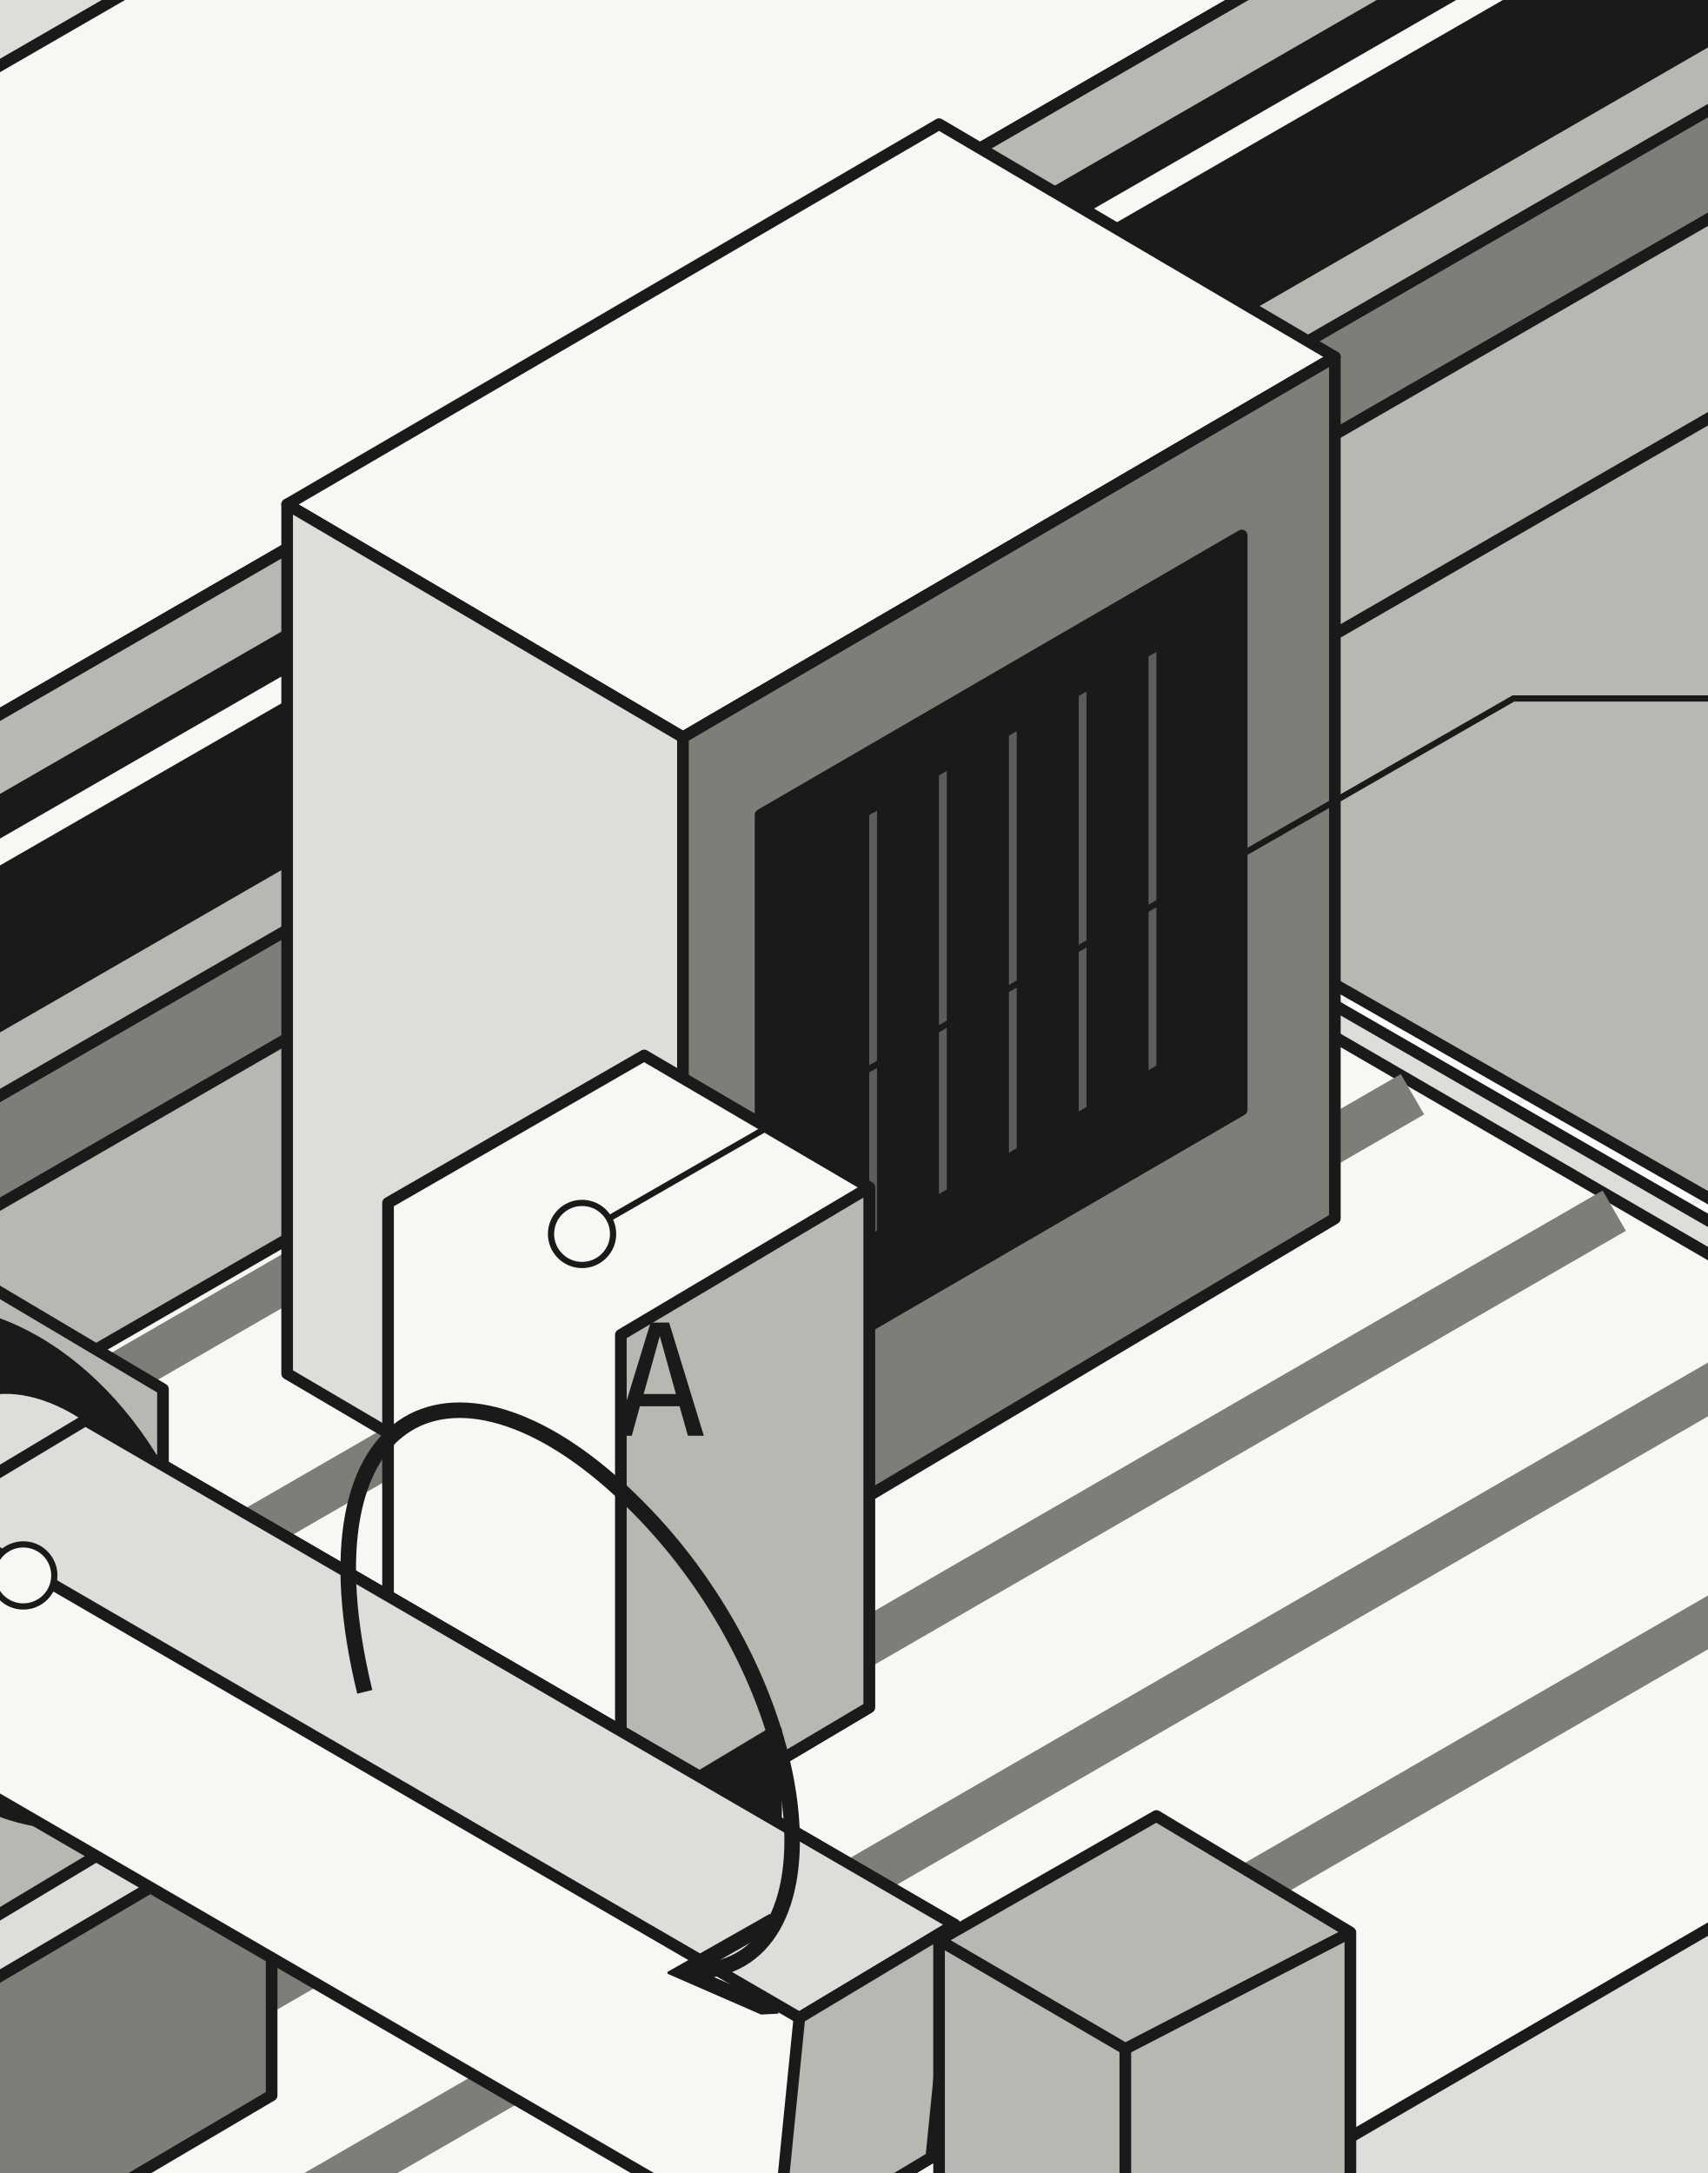
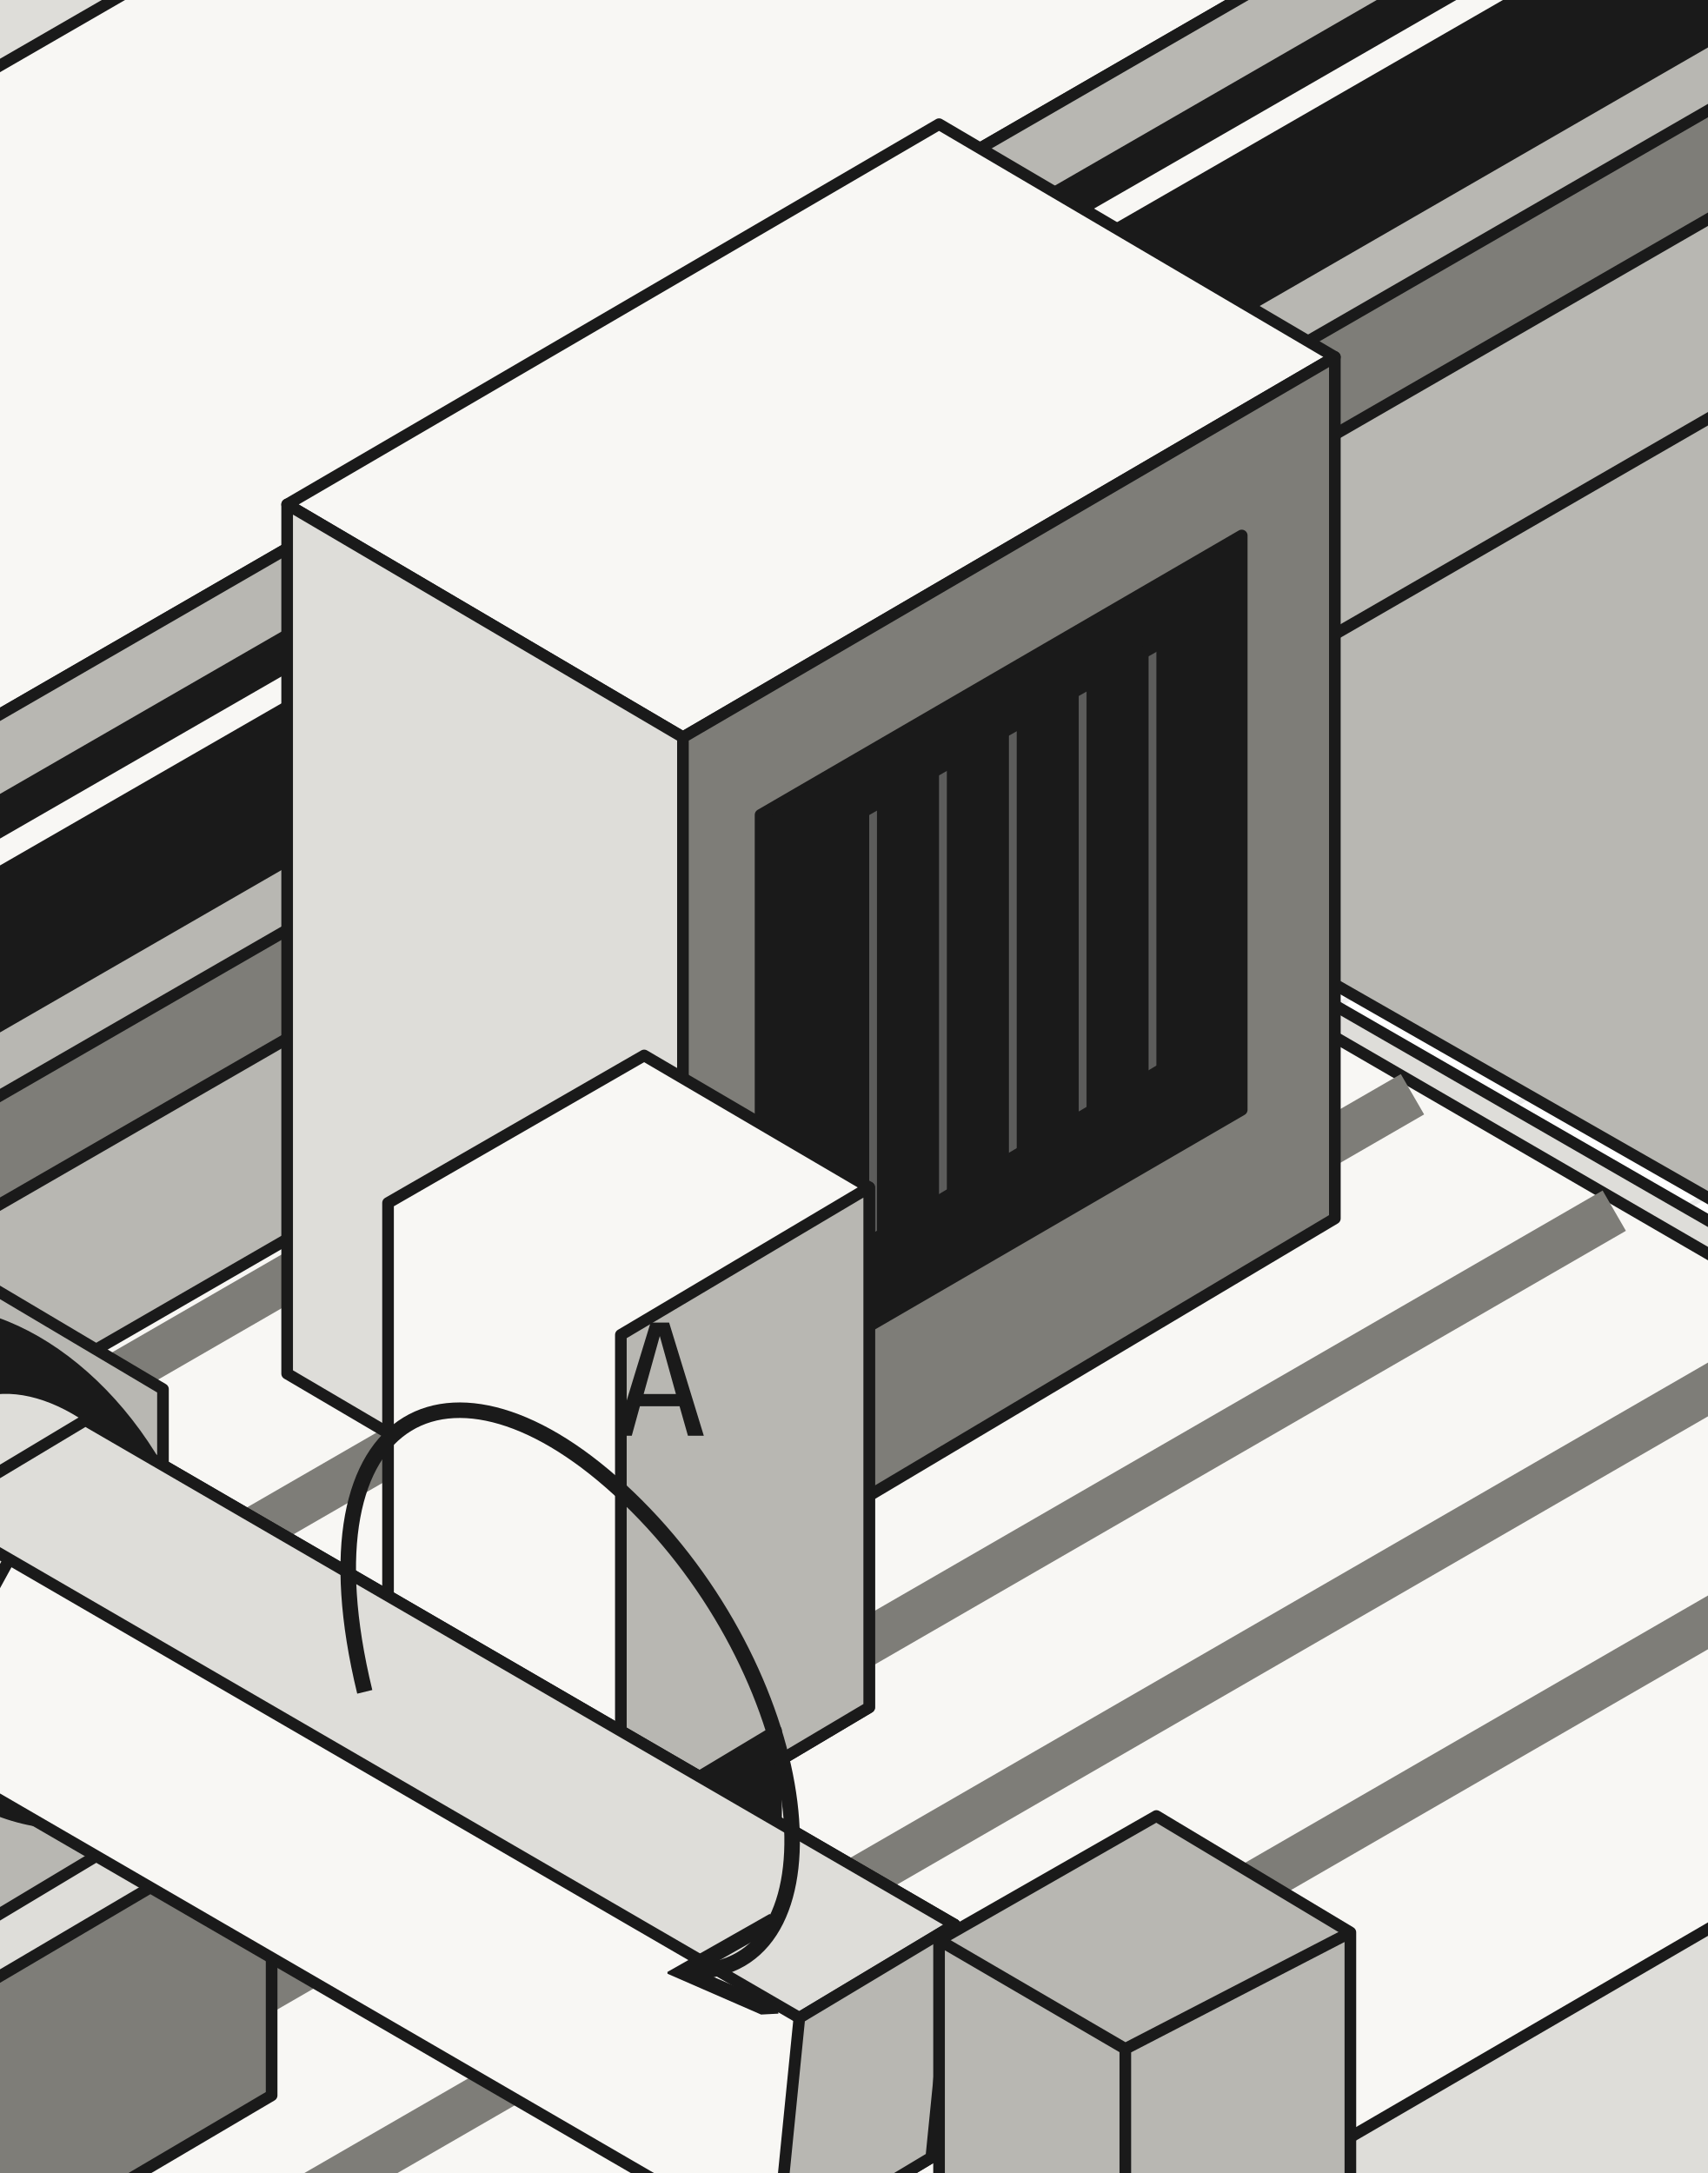
<svg xmlns="http://www.w3.org/2000/svg" viewBox="320 180 220 280" role="img" aria-labelledby="machine-title machine-desc">
  <defs>
    <pattern id="grid" width="45" height="26" patternUnits="userSpaceOnUse" patternTransform="translate(0 35)">
      <path d="M0 13L22.5 0 45 13 22.5 26Z" fill="none" stroke="#1A1A1A" stroke-opacity=".08" stroke-width=".7" />
    </pattern>
    <pattern id="ribs" width="9" height="9" patternUnits="userSpaceOnUse">
      <path d="M0 0v9" stroke="#F8F7F4" stroke-opacity=".3" stroke-width="2" />
    </pattern>
    <marker id="arrow" markerWidth="7" markerHeight="7" refX="5" refY="3" orient="auto-start-reverse">
      <path d="M0 0L6 3 0 6" fill="none" stroke="#1A1A1A" />
    </marker>
  </defs>
  <path d="M15 435L380 220 745 435 380 650Z" fill="url(#grid)" />
  <g stroke="#1A1A1A" stroke-linejoin="round" stroke-width="1.5">
    <path d="M157 486v56l37 21 30-18v-54M542 474v62l36 21 30-18v-57M347 573v44l35 20 29-17v-46" fill="#1A1A1A" />
    <path d="M120 417L399 256 656 404 377 568Z" fill="#deddd9" />
    <path d="M120 417v71l257 149v-69Z" fill="#b8b7b2" />
    <path d="M377 568l279-164v73L377 637Z" fill="#7e7d78" />
    <path d="M140 435l237 137 259-150v13L377 587 140 450Z" fill="#1A1A1A" />
    <path d="M163 401L403 262 615 385 376 524Z" fill="#F8F7F4" />
    <g stroke-width="6" stroke="#7e7d78">
      <path d="M185 414l239-138M211 429l239-138M237 444l239-138M263 459l239-138M289 474l239-138M315 489l239-138M341 504l239-138" />
    </g>
    <path d="M132 402V177l60-35 63 36v228l-59 35Z" fill="#b8b7b2" />
    <path d="M132 177l64 37v227l-64-39Z" fill="#deddd9" />
    <path d="M196 214l59-36v228l-59 35Z" fill="#7e7d78" />
    <path d="M487 221V80l62-36 62 36v225l-61 35-63-36Z" fill="#b8b7b2" />
    <path d="M549 115l62-35v225l-61 35Z" fill="#7e7d78" />
    <path d="M132 177L487-28l124 72-355 205Z" transform="translate(0 60)" fill="#F8F7F4" />
    <path d="M132 237v-60L487-28v60Z" transform="translate(0 60)" fill="#deddd9" />
    <path d="M256 249L611 44v89L256 338Z" transform="translate(0 60)" fill="#b8b7b2" />
    <path d="M270 312L596 124v29L270 341Z" fill="#1A1A1A" />
    <path d="M271 318L594 132" stroke="#F8F7F4" stroke-width="3" />
    <path d="M270 350L596 162v14L270 364Z" fill="#7e7d78" />
    <path d="M357 245l84-49 51 30-84 49Z" fill="#F8F7F4" />
    <path d="M357 245v112l51 30V275Z" fill="#deddd9" />
    <path d="M408 275l84-49v111l-84 50Z" fill="#7e7d78" />
    <path d="M418 285l62-36v74l-62 36Z" fill="#1A1A1A" />
    <path d="M427 287l44-25v55l-44 26Z" fill="url(#ribs)" />
    <path d="M370 335l33-19 29 17v67l-32 19-30-17Z" fill="#F8F7F4" />
    <path d="M400 352l32-19v67l-32 19Z" fill="#b8b7b2" />
    <path d="M380 403v20l20 11 20-11v-20l-20 12Z" fill="#1A1A1A" />
    <path d="M400 433v22" stroke-width="5" />
    <path d="M247 417l56-33 52 30v36l-56 33-52-30Z" fill="#7e7d78" />
    <path d="M247 417l52 30 56-33-52-30Z" fill="#deddd9" />
    <path d="M273 414v-53l36-21 32 19v55l-35 21Z" fill="#b8b7b2" />
    <ellipse cx="320" cy="382" rx="24" ry="35" transform="rotate(-28 320 382)" fill="#1A1A1A" />
    <ellipse cx="328" cy="384" rx="17" ry="27" transform="rotate(-28 328 384)" fill="#deddd9" />
    <path d="M331 363l112 65-3 30-20 12-112-65Z" fill="#F8F7F4" />
    <path d="M331 363l112 65-20 12-112-65Z" fill="#deddd9" />
    <path d="M423 440l20-12-3 30-20 12Z" fill="#b8b7b2" />
    <path d="M441 471v-41l28-16 25 15v44l-29 17Z" fill="#b8b7b2" />
    <path d="M441 430l24 14 29-15M465 444v46" fill="none" />
    <g fill="#1A1A1A" stroke="none">
      <circle cx="148" cy="273" r="3" />
      <circle cx="148" cy="382" r="3" />
      <circle cx="181" cy="292" r="3" />
      <circle cx="181" cy="405" r="3" />
    </g>
  </g>
  <g class="linear-axis" fill="none" stroke="#1A1A1A" stroke-width="1.5" marker-end="url(#arrow)">
    <path d="M546 365l110-64" />
    <path d="M546 365v-110" />
    <path d="M546 365l83 48" />
  </g>
  <g class="linear-axis" fill="#1A1A1A" font-size="17" font-family="monospace">
    <text x="665" y="302">X</text>
    <text x="539" y="242">Z</text>
    <text x="638" y="424">Y</text>
  </g>
  <g class="rotary-axis">
    <path d="M367 398c-9-37 12-47 35-24s27 59 8 60" fill="none" stroke="#1A1A1A" stroke-width="2" marker-end="url(#arrow)" />
    <text x="399" y="365" fill="#1A1A1A" font-size="20" font-family="monospace">A</text>
  </g>
-   <g fill="none" stroke="#1A1A1A" stroke-width=".8">
-     <path d="M323 383L224 329H54" />
-     <circle cx="323" cy="383" r="4" fill="#F8F7F4" />
-     <path d="M395 339l120-69h163" />
-     <circle cx="395" cy="339" r="4" fill="#F8F7F4" />
-   </g>
-   <g fill="#1A1A1A" font-family="monospace" font-size="12">
-     <text x="54" y="316">Поворотная ось</text>
-     <text x="554" y="258">Шпиндель</text>
-   </g>
</svg>
